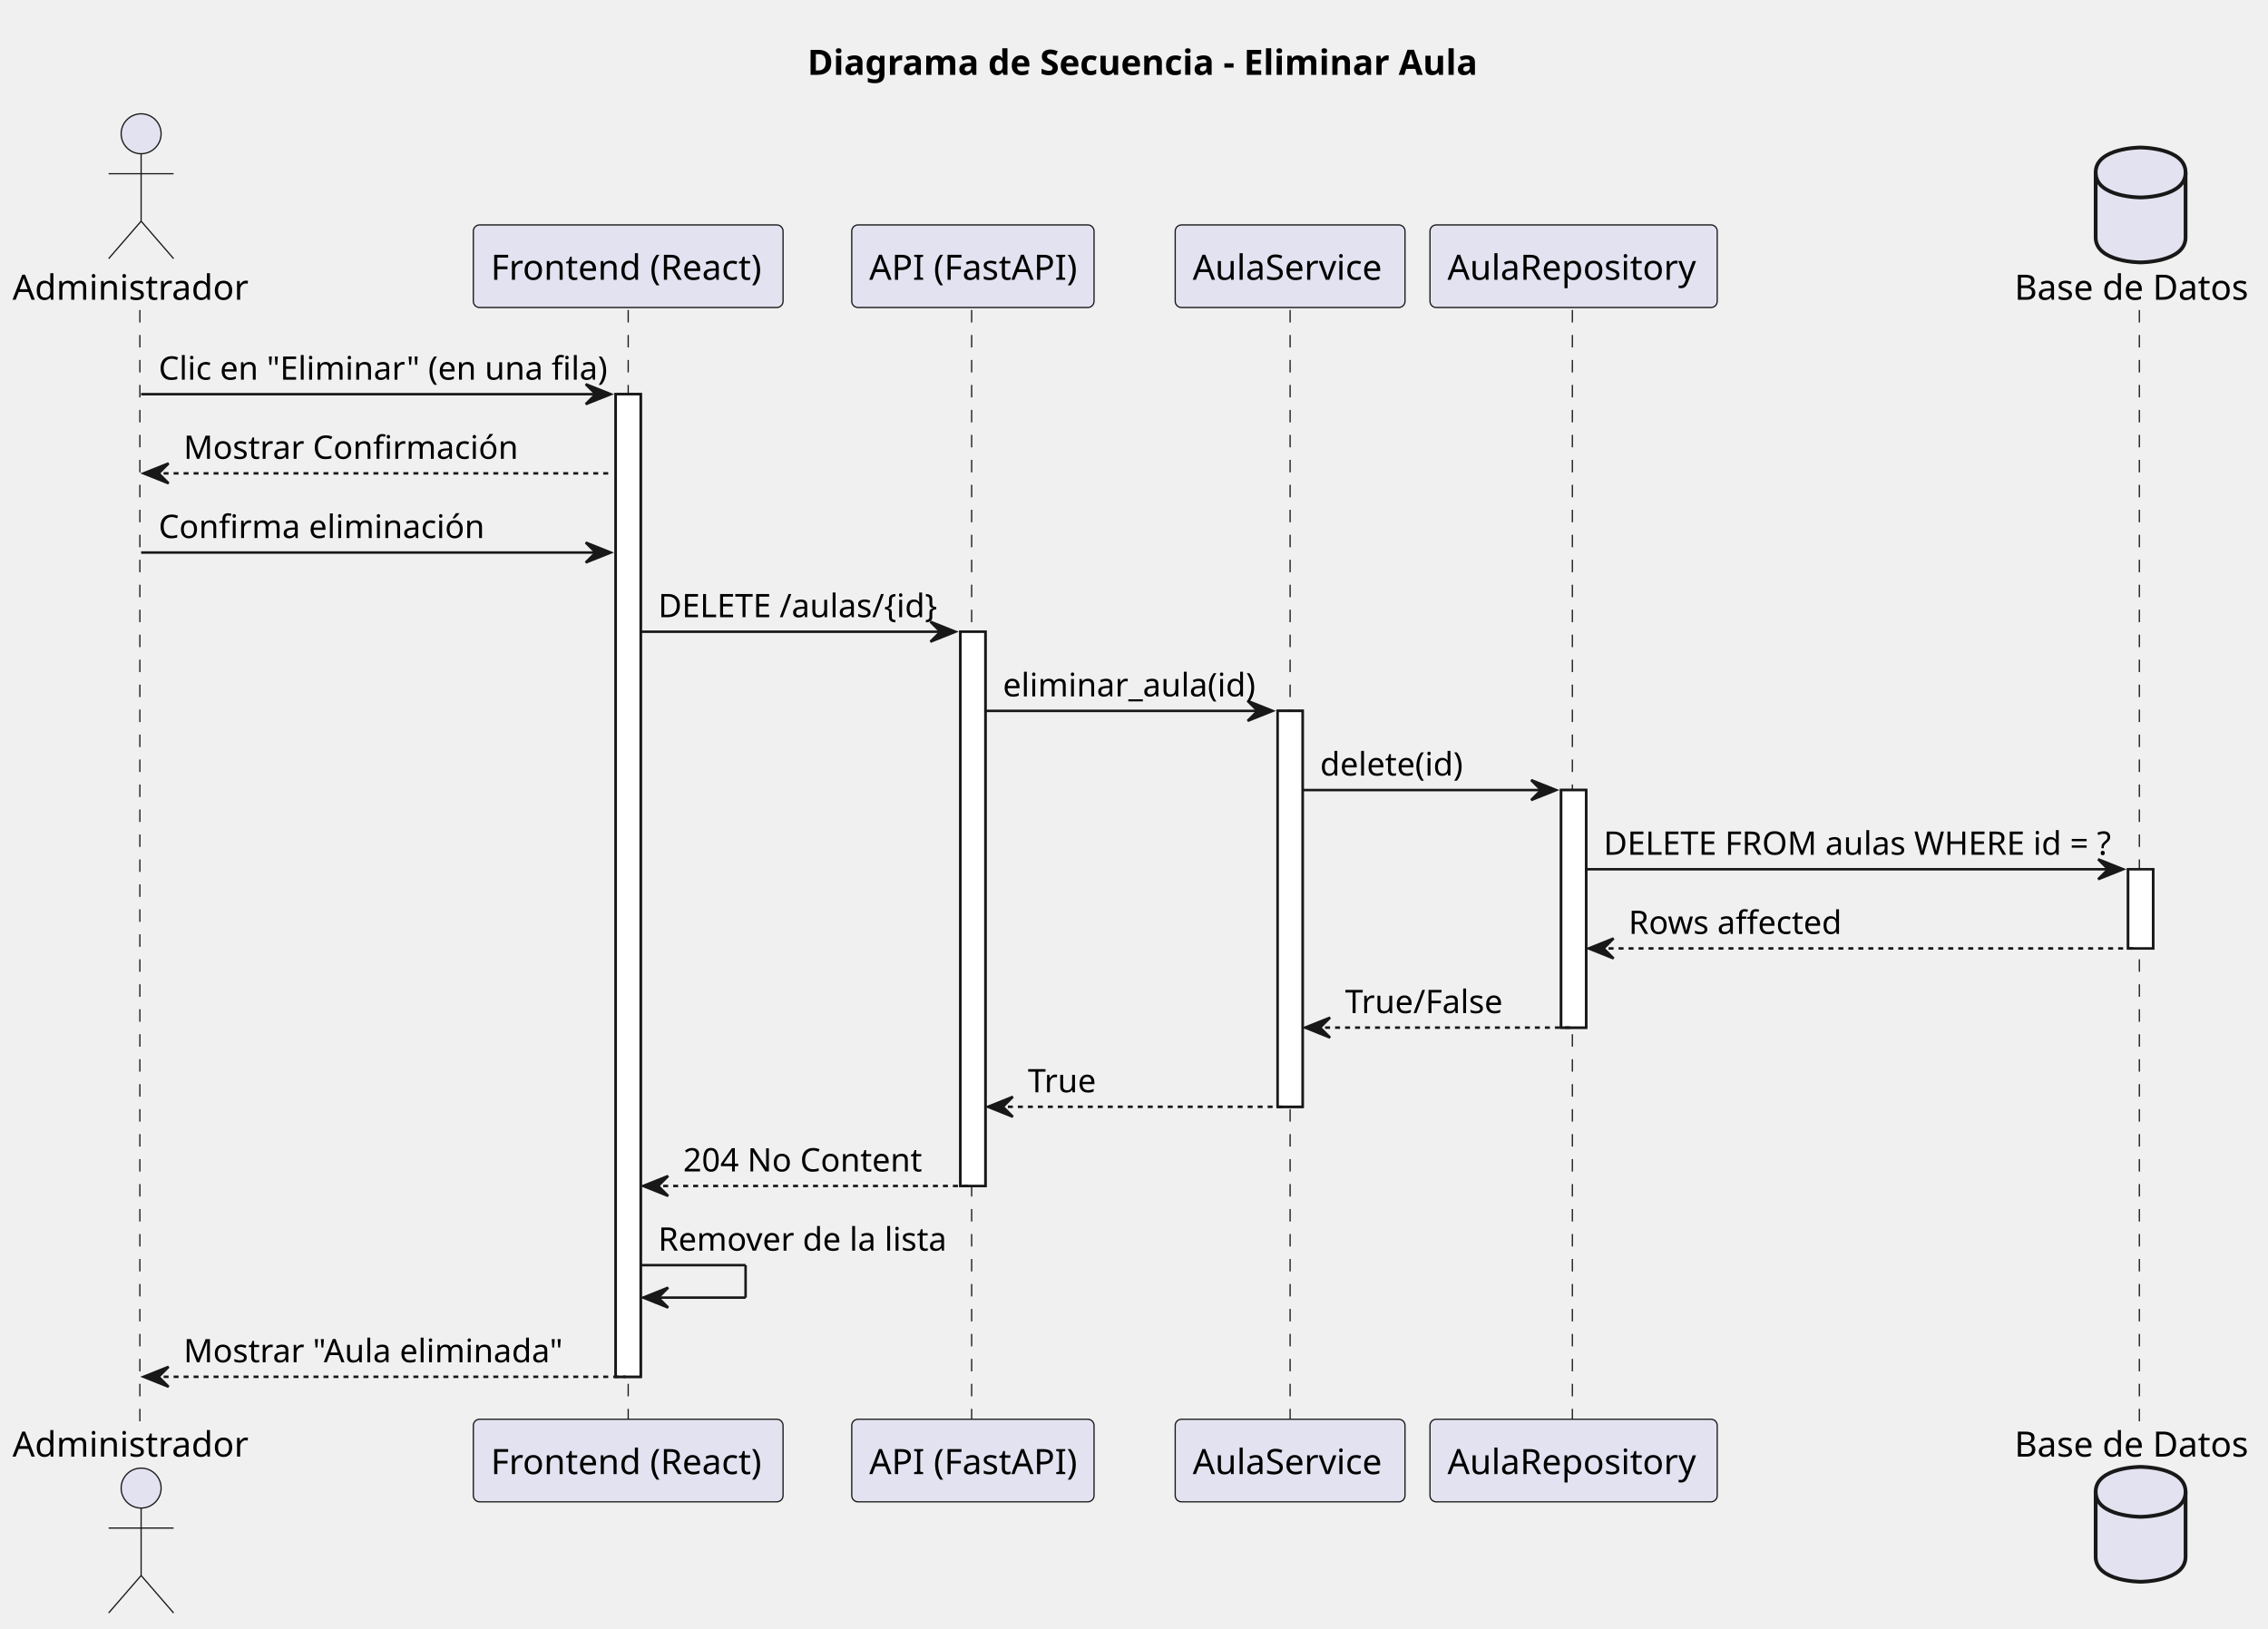
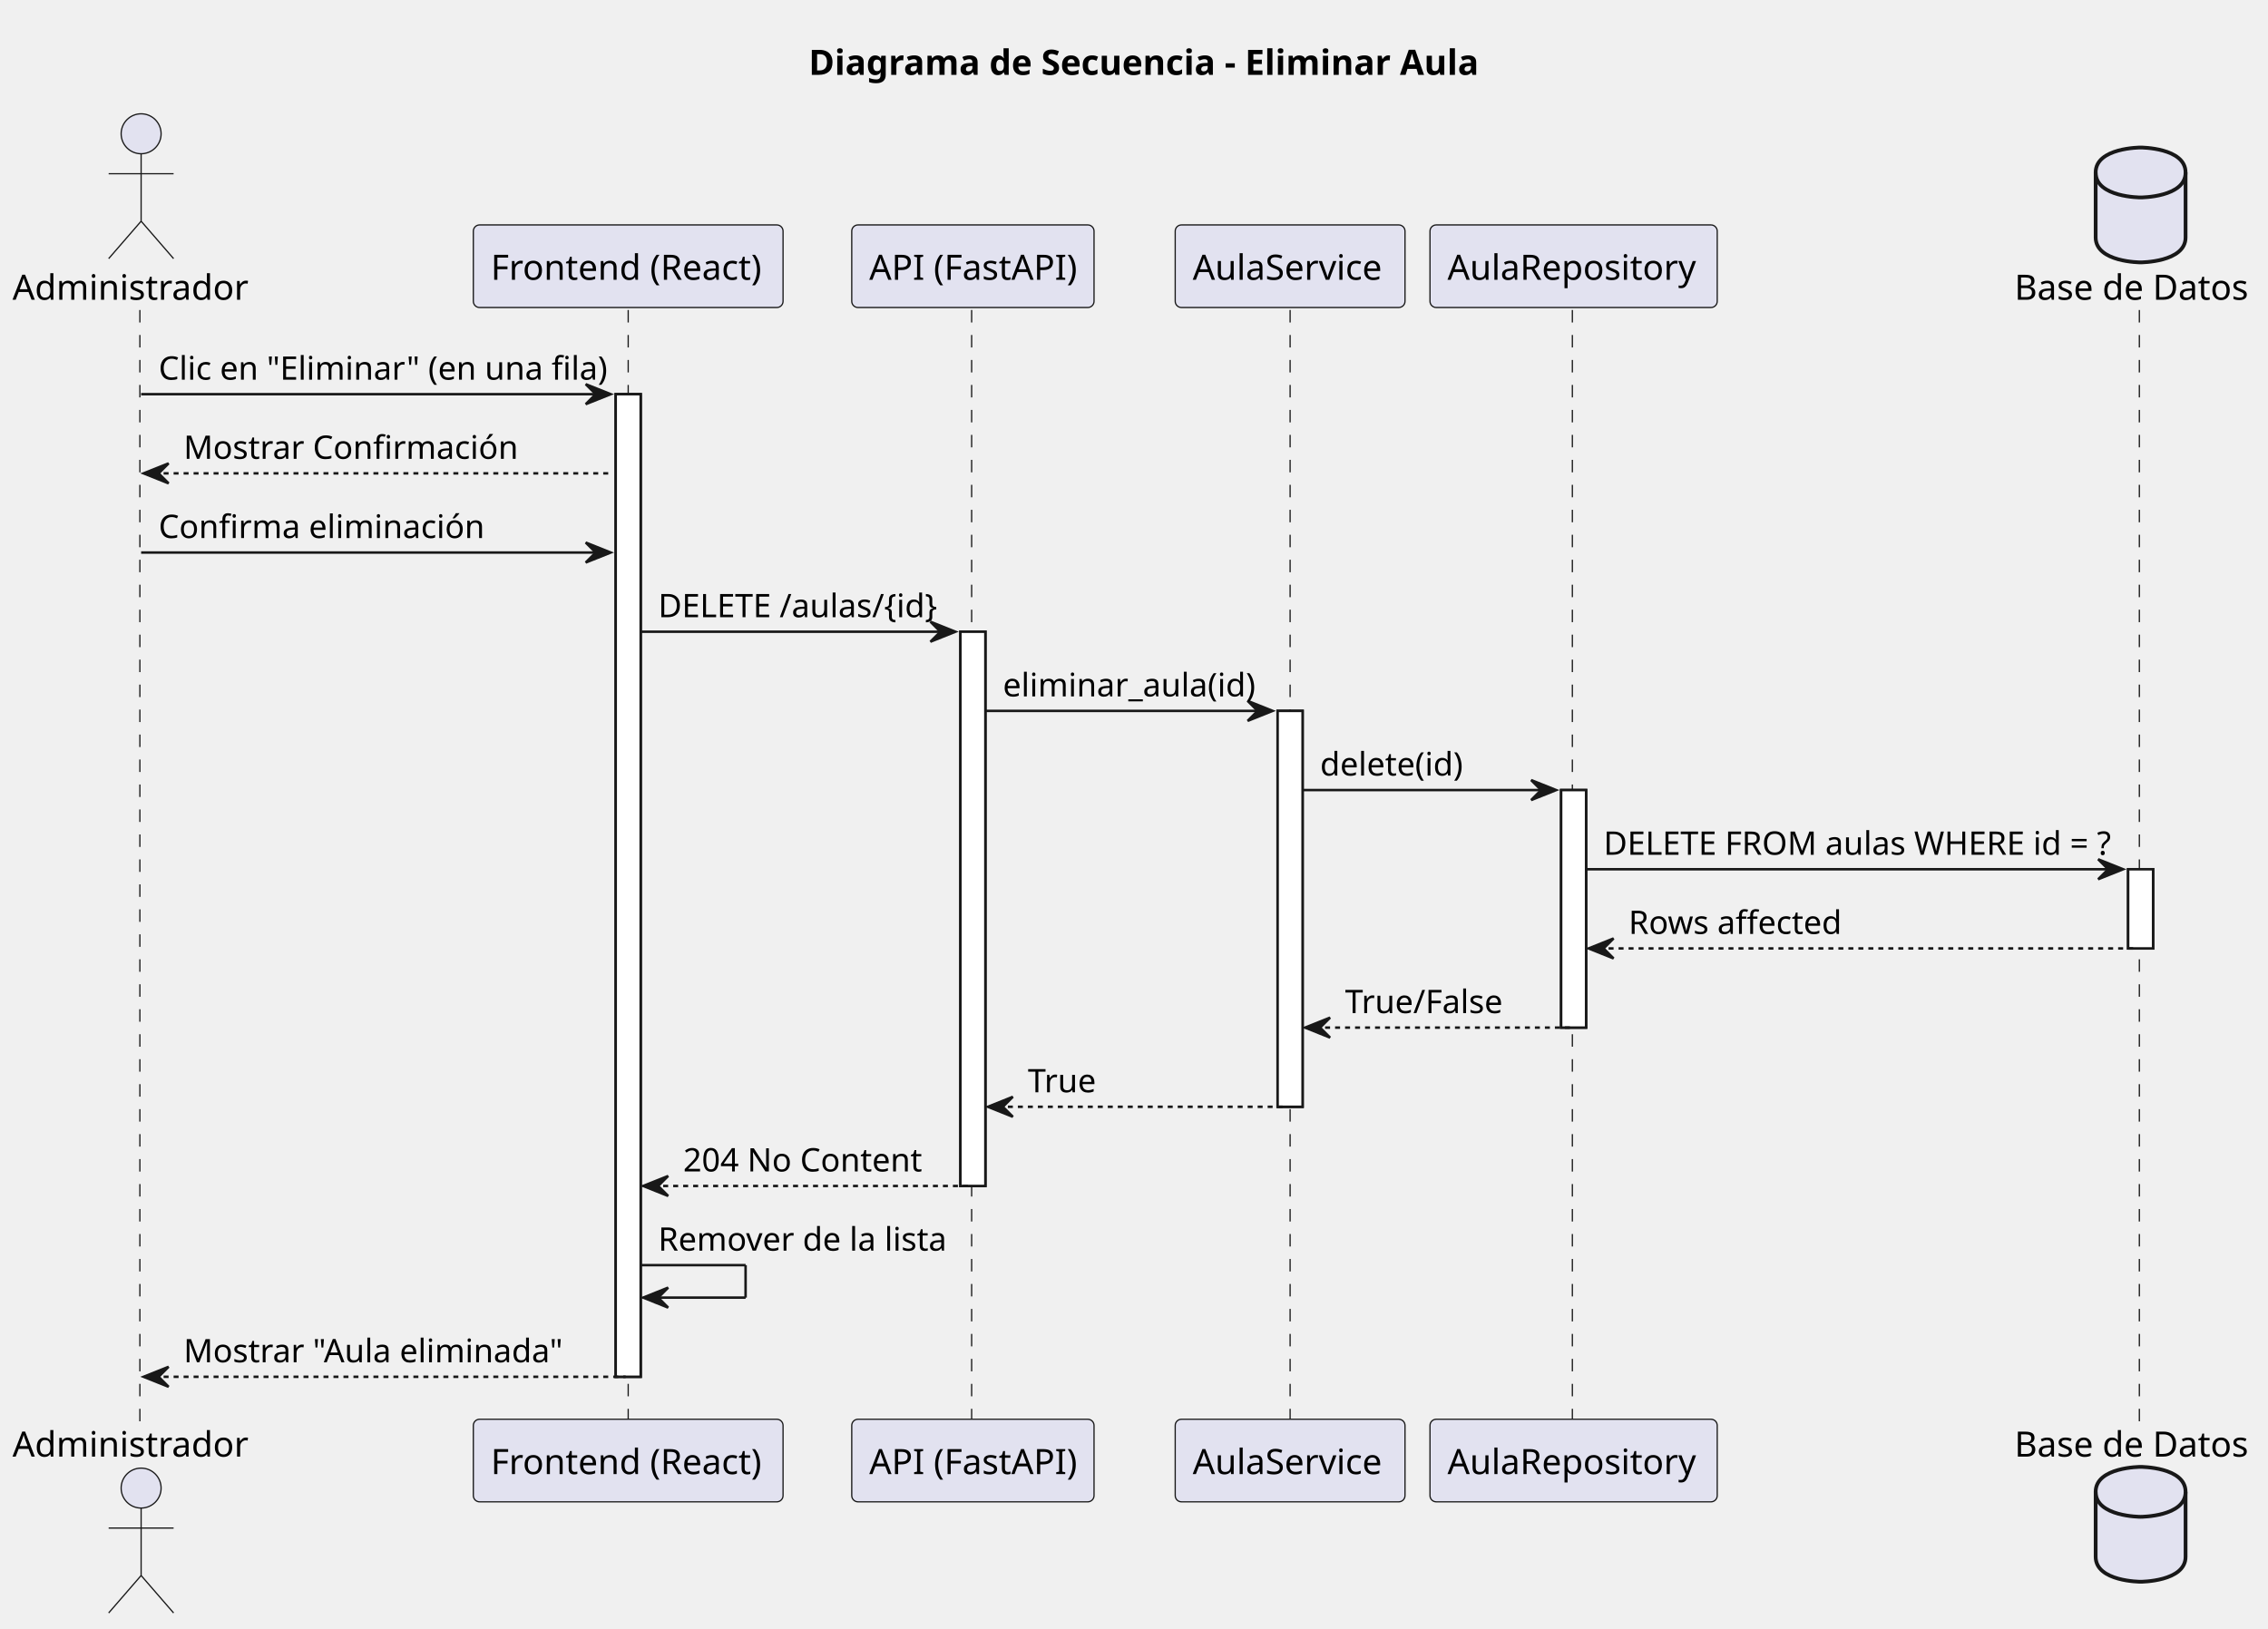
<svg xmlns="http://www.w3.org/2000/svg" contentStyleType="text/css" height="652px" preserveAspectRatio="none" style="width:908px;height:652px;background:#FFFFFF;" version="1.1" viewBox="0 0 908 652" width="908px" zoomAndPan="magnify">
  <defs />
  <g>
-     <text fill="#000000" font-family="sans-serif" font-size="14" font-weight="bold" lengthAdjust="spacing" textLength="265" x="323.25" y="29.966">Diagrama de Secuencia - Eliminar Aula</text>
+     <text fill="#000000" font-family="sans-serif" font-size="14" font-weight="bold" lengthAdjust="spacing" textLength="264" x="323.75" y="29.966">Diagrama de Secuencia - Eliminar Aula</text>
    <rect fill="#FFFFFF" height="393.472" style="stroke:#181818;stroke-width:1.0;" width="10" x="246.5" y="157.842" />
    <rect fill="#FFFFFF" height="221.942" style="stroke:#181818;stroke-width:1.0;" width="10" x="384.5" y="252.96" />
    <rect fill="#FFFFFF" height="158.53" style="stroke:#181818;stroke-width:1.0;" width="10" x="511.5" y="284.666" />
    <rect fill="#FFFFFF" height="95.118" style="stroke:#181818;stroke-width:1.0;" width="10" x="625" y="316.372" />
    <rect fill="#FFFFFF" height="31.706" style="stroke:#181818;stroke-width:1.0;" width="10" x="852" y="348.078" />
    <line style="stroke:#181818;stroke-width:0.5;stroke-dasharray:5.0,5.0;" x1="56" x2="56" y1="124.136" y2="569.314" />
    <line style="stroke:#181818;stroke-width:0.5;stroke-dasharray:5.0,5.0;" x1="251.5" x2="251.5" y1="124.136" y2="569.314" />
    <line style="stroke:#181818;stroke-width:0.5;stroke-dasharray:5.0,5.0;" x1="389" x2="389" y1="124.136" y2="569.314" />
    <line style="stroke:#181818;stroke-width:0.5;stroke-dasharray:5.0,5.0;" x1="516.5" x2="516.5" y1="124.136" y2="569.314" />
    <line style="stroke:#181818;stroke-width:0.5;stroke-dasharray:5.0,5.0;" x1="629.5" x2="629.5" y1="124.136" y2="569.314" />
    <line style="stroke:#181818;stroke-width:0.5;stroke-dasharray:5.0,5.0;" x1="856.5" x2="856.5" y1="124.136" y2="569.314" />
    <text fill="#000000" font-family="sans-serif" font-size="14" lengthAdjust="spacing" textLength="97" x="5" y="120.034">Administrador</text>
    <ellipse cx="56.5" cy="53.568" fill="#E2E2F0" rx="8" ry="8" style="stroke:#181818;stroke-width:0.5;" />
    <path d="M56.5,61.568 L56.5,88.568 M43.5,69.568 L69.5,69.568 M56.5,88.568 L43.5,103.568 M56.5,88.568 L69.5,103.568 " fill="none" style="stroke:#181818;stroke-width:0.5;" />
    <text fill="#000000" font-family="sans-serif" font-size="14" lengthAdjust="spacing" textLength="97" x="5" y="583.28">Administrador</text>
    <ellipse cx="56.5" cy="595.882" fill="#E2E2F0" rx="8" ry="8" style="stroke:#181818;stroke-width:0.5;" />
    <path d="M56.5,603.882 L56.5,630.882 M43.5,611.882 L69.5,611.882 M56.5,630.882 L43.5,645.882 M56.5,630.882 L69.5,645.882 " fill="none" style="stroke:#181818;stroke-width:0.5;" />
    <rect fill="#E2E2F0" height="33.068" rx="2.5" ry="2.5" style="stroke:#181818;stroke-width:0.5;" width="124" x="189.5" y="90.068" />
    <text fill="#000000" font-family="sans-serif" font-size="14" lengthAdjust="spacing" textLength="110" x="196.5" y="112.034">Frontend (React)</text>
    <rect fill="#E2E2F0" height="33.068" rx="2.5" ry="2.5" style="stroke:#181818;stroke-width:0.5;" width="124" x="189.5" y="568.314" />
    <text fill="#000000" font-family="sans-serif" font-size="14" lengthAdjust="spacing" textLength="110" x="196.5" y="590.28">Frontend (React)</text>
    <rect fill="#E2E2F0" height="33.068" rx="2.5" ry="2.5" style="stroke:#181818;stroke-width:0.5;" width="97" x="341" y="90.068" />
    <text fill="#000000" font-family="sans-serif" font-size="14" lengthAdjust="spacing" textLength="83" x="348" y="112.034">API (FastAPI)</text>
    <rect fill="#E2E2F0" height="33.068" rx="2.5" ry="2.5" style="stroke:#181818;stroke-width:0.5;" width="97" x="341" y="568.314" />
    <text fill="#000000" font-family="sans-serif" font-size="14" lengthAdjust="spacing" textLength="83" x="348" y="590.28">API (FastAPI)</text>
    <rect fill="#E2E2F0" height="33.068" rx="2.5" ry="2.5" style="stroke:#181818;stroke-width:0.5;" width="92" x="470.5" y="90.068" />
    <text fill="#000000" font-family="sans-serif" font-size="14" lengthAdjust="spacing" textLength="78" x="477.5" y="112.034">AulaService</text>
    <rect fill="#E2E2F0" height="33.068" rx="2.5" ry="2.5" style="stroke:#181818;stroke-width:0.5;" width="92" x="470.5" y="568.314" />
    <text fill="#000000" font-family="sans-serif" font-size="14" lengthAdjust="spacing" textLength="78" x="477.5" y="590.28">AulaService</text>
    <rect fill="#E2E2F0" height="33.068" rx="2.5" ry="2.5" style="stroke:#181818;stroke-width:0.5;" width="115" x="572.5" y="90.068" />
    <text fill="#000000" font-family="sans-serif" font-size="14" lengthAdjust="spacing" textLength="101" x="579.5" y="112.034">AulaRepository</text>
    <rect fill="#E2E2F0" height="33.068" rx="2.5" ry="2.5" style="stroke:#181818;stroke-width:0.5;" width="115" x="572.5" y="568.314" />
    <text fill="#000000" font-family="sans-serif" font-size="14" lengthAdjust="spacing" textLength="101" x="579.5" y="590.28">AulaRepository</text>
    <text fill="#000000" font-family="sans-serif" font-size="14" lengthAdjust="spacing" textLength="95" x="806.5" y="120.034">Base de Datos</text>
    <path d="M839,69.068 C839,59.068 857,59.068 857,59.068 C857,59.068 875,59.068 875,69.068 L875,95.068 C875,105.068 857,105.068 857,105.068 C857,105.068 839,105.068 839,95.068 L839,69.068 " fill="#E2E2F0" style="stroke:#181818;stroke-width:1.5;" />
    <path d="M839,69.068 C839,79.068 857,79.068 857,79.068 C857,79.068 875,79.068 875,69.068 " fill="none" style="stroke:#181818;stroke-width:1.5;" />
    <text fill="#000000" font-family="sans-serif" font-size="14" lengthAdjust="spacing" textLength="95" x="806.5" y="583.28">Base de Datos</text>
    <path d="M839,597.382 C839,587.382 857,587.382 857,587.382 C857,587.382 875,587.382 875,597.382 L875,623.382 C875,633.382 857,633.382 857,633.382 C857,633.382 839,633.382 839,623.382 L839,597.382 " fill="#E2E2F0" style="stroke:#181818;stroke-width:1.5;" />
    <path d="M839,597.382 C839,607.382 857,607.382 857,607.382 C857,607.382 875,607.382 875,597.382 " fill="none" style="stroke:#181818;stroke-width:1.5;" />
    <rect fill="#FFFFFF" height="393.472" style="stroke:#181818;stroke-width:1.0;" width="10" x="246.5" y="157.842" />
    <rect fill="#FFFFFF" height="221.942" style="stroke:#181818;stroke-width:1.0;" width="10" x="384.5" y="252.96" />
    <rect fill="#FFFFFF" height="158.53" style="stroke:#181818;stroke-width:1.0;" width="10" x="511.5" y="284.666" />
    <rect fill="#FFFFFF" height="95.118" style="stroke:#181818;stroke-width:1.0;" width="10" x="625" y="316.372" />
    <rect fill="#FFFFFF" height="31.706" style="stroke:#181818;stroke-width:1.0;" width="10" x="852" y="348.078" />
    <polygon fill="#181818" points="234.5,153.842,244.5,157.842,234.5,161.842,238.5,157.842" style="stroke:#181818;stroke-width:1.0;" />
    <line style="stroke:#181818;stroke-width:1.0;" x1="56.5" x2="240.5" y1="157.842" y2="157.842" />
    <text fill="#000000" font-family="sans-serif" font-size="13" lengthAdjust="spacing" textLength="171" x="63.5" y="152.033">Clic en "Eliminar" (en una fila)</text>
    <polygon fill="#181818" points="67.5,185.548,57.5,189.548,67.5,193.548,63.5,189.548" style="stroke:#181818;stroke-width:1.0;" />
    <line style="stroke:#181818;stroke-width:1.0;stroke-dasharray:2.0,2.0;" x1="61.5" x2="245.5" y1="189.548" y2="189.548" />
    <text fill="#000000" font-family="sans-serif" font-size="13" lengthAdjust="spacing" textLength="131" x="73.5" y="183.739">Mostrar Confirmación</text>
    <polygon fill="#181818" points="234.5,217.254,244.5,221.254,234.5,225.254,238.5,221.254" style="stroke:#181818;stroke-width:1.0;" />
    <line style="stroke:#181818;stroke-width:1.0;" x1="56.5" x2="240.5" y1="221.254" y2="221.254" />
    <text fill="#000000" font-family="sans-serif" font-size="13" lengthAdjust="spacing" textLength="126" x="63.5" y="215.445">Confirma eliminación</text>
    <polygon fill="#181818" points="372.5,248.96,382.5,252.96,372.5,256.96,376.5,252.96" style="stroke:#181818;stroke-width:1.0;" />
    <line style="stroke:#181818;stroke-width:1.0;" x1="256.5" x2="378.5" y1="252.96" y2="252.96" />
    <text fill="#000000" font-family="sans-serif" font-size="13" lengthAdjust="spacing" textLength="109" x="263.5" y="247.151">DELETE /aulas/{id}</text>
    <polygon fill="#181818" points="499.5,280.666,509.5,284.666,499.5,288.666,503.5,284.666" style="stroke:#181818;stroke-width:1.0;" />
    <line style="stroke:#181818;stroke-width:1.0;" x1="394.5" x2="505.5" y1="284.666" y2="284.666" />
    <text fill="#000000" font-family="sans-serif" font-size="13" lengthAdjust="spacing" textLength="98" x="401.5" y="278.857">eliminar_aula(id)</text>
    <polygon fill="#181818" points="613,312.372,623,316.372,613,320.372,617,316.372" style="stroke:#181818;stroke-width:1.0;" />
    <line style="stroke:#181818;stroke-width:1.0;" x1="521.5" x2="619" y1="316.372" y2="316.372" />
    <text fill="#000000" font-family="sans-serif" font-size="13" lengthAdjust="spacing" textLength="56" x="528.5" y="310.563">delete(id)</text>
    <polygon fill="#181818" points="840,344.078,850,348.078,840,352.078,844,348.078" style="stroke:#181818;stroke-width:1.0;" />
    <line style="stroke:#181818;stroke-width:1.0;" x1="635" x2="846" y1="348.078" y2="348.078" />
    <text fill="#000000" font-family="sans-serif" font-size="13" lengthAdjust="spacing" textLength="198" x="642" y="342.269">DELETE FROM aulas WHERE id = ?</text>
    <polygon fill="#181818" points="646,375.784,636,379.784,646,383.784,642,379.784" style="stroke:#181818;stroke-width:1.0;" />
    <line style="stroke:#181818;stroke-width:1.0;stroke-dasharray:2.0,2.0;" x1="640" x2="856" y1="379.784" y2="379.784" />
    <text fill="#000000" font-family="sans-serif" font-size="13" lengthAdjust="spacing" textLength="83" x="652" y="373.975">Rows affected</text>
    <polygon fill="#181818" points="532.5,407.49,522.5,411.49,532.5,415.49,528.5,411.49" style="stroke:#181818;stroke-width:1.0;" />
    <line style="stroke:#181818;stroke-width:1.0;stroke-dasharray:2.0,2.0;" x1="526.5" x2="629" y1="411.49" y2="411.49" />
    <text fill="#000000" font-family="sans-serif" font-size="13" lengthAdjust="spacing" textLength="62" x="538.5" y="405.681">True/False</text>
    <polygon fill="#181818" points="405.5,439.196,395.5,443.196,405.5,447.196,401.5,443.196" style="stroke:#181818;stroke-width:1.0;" />
    <line style="stroke:#181818;stroke-width:1.0;stroke-dasharray:2.0,2.0;" x1="399.5" x2="515.5" y1="443.196" y2="443.196" />
    <text fill="#000000" font-family="sans-serif" font-size="13" lengthAdjust="spacing" textLength="27" x="411.5" y="437.387">True</text>
    <polygon fill="#181818" points="267.5,470.902,257.5,474.902,267.5,478.902,263.5,474.902" style="stroke:#181818;stroke-width:1.0;" />
    <line style="stroke:#181818;stroke-width:1.0;stroke-dasharray:2.0,2.0;" x1="261.5" x2="388.5" y1="474.902" y2="474.902" />
    <text fill="#000000" font-family="sans-serif" font-size="13" lengthAdjust="spacing" textLength="94" x="273.5" y="469.093">204 No Content</text>
    <line style="stroke:#181818;stroke-width:1.0;" x1="256.5" x2="298.5" y1="506.608" y2="506.608" />
    <line style="stroke:#181818;stroke-width:1.0;" x1="298.5" x2="298.5" y1="506.608" y2="519.608" />
    <line style="stroke:#181818;stroke-width:1.0;" x1="257.5" x2="298.5" y1="519.608" y2="519.608" />
    <polygon fill="#181818" points="267.5,515.608,257.5,519.608,267.5,523.608,263.5,519.608" style="stroke:#181818;stroke-width:1.0;" />
    <text fill="#000000" font-family="sans-serif" font-size="13" lengthAdjust="spacing" textLength="112" x="263.5" y="500.799">Remover de la lista</text>
    <polygon fill="#181818" points="67.5,547.314,57.5,551.314,67.5,555.314,63.5,551.314" style="stroke:#181818;stroke-width:1.0;" />
    <line style="stroke:#181818;stroke-width:1.0;stroke-dasharray:2.0,2.0;" x1="61.5" x2="250.5" y1="551.314" y2="551.314" />
    <text fill="#000000" font-family="sans-serif" font-size="13" lengthAdjust="spacing" textLength="148" x="73.5" y="545.505">Mostrar "Aula eliminada"</text>
  </g>
</svg>
